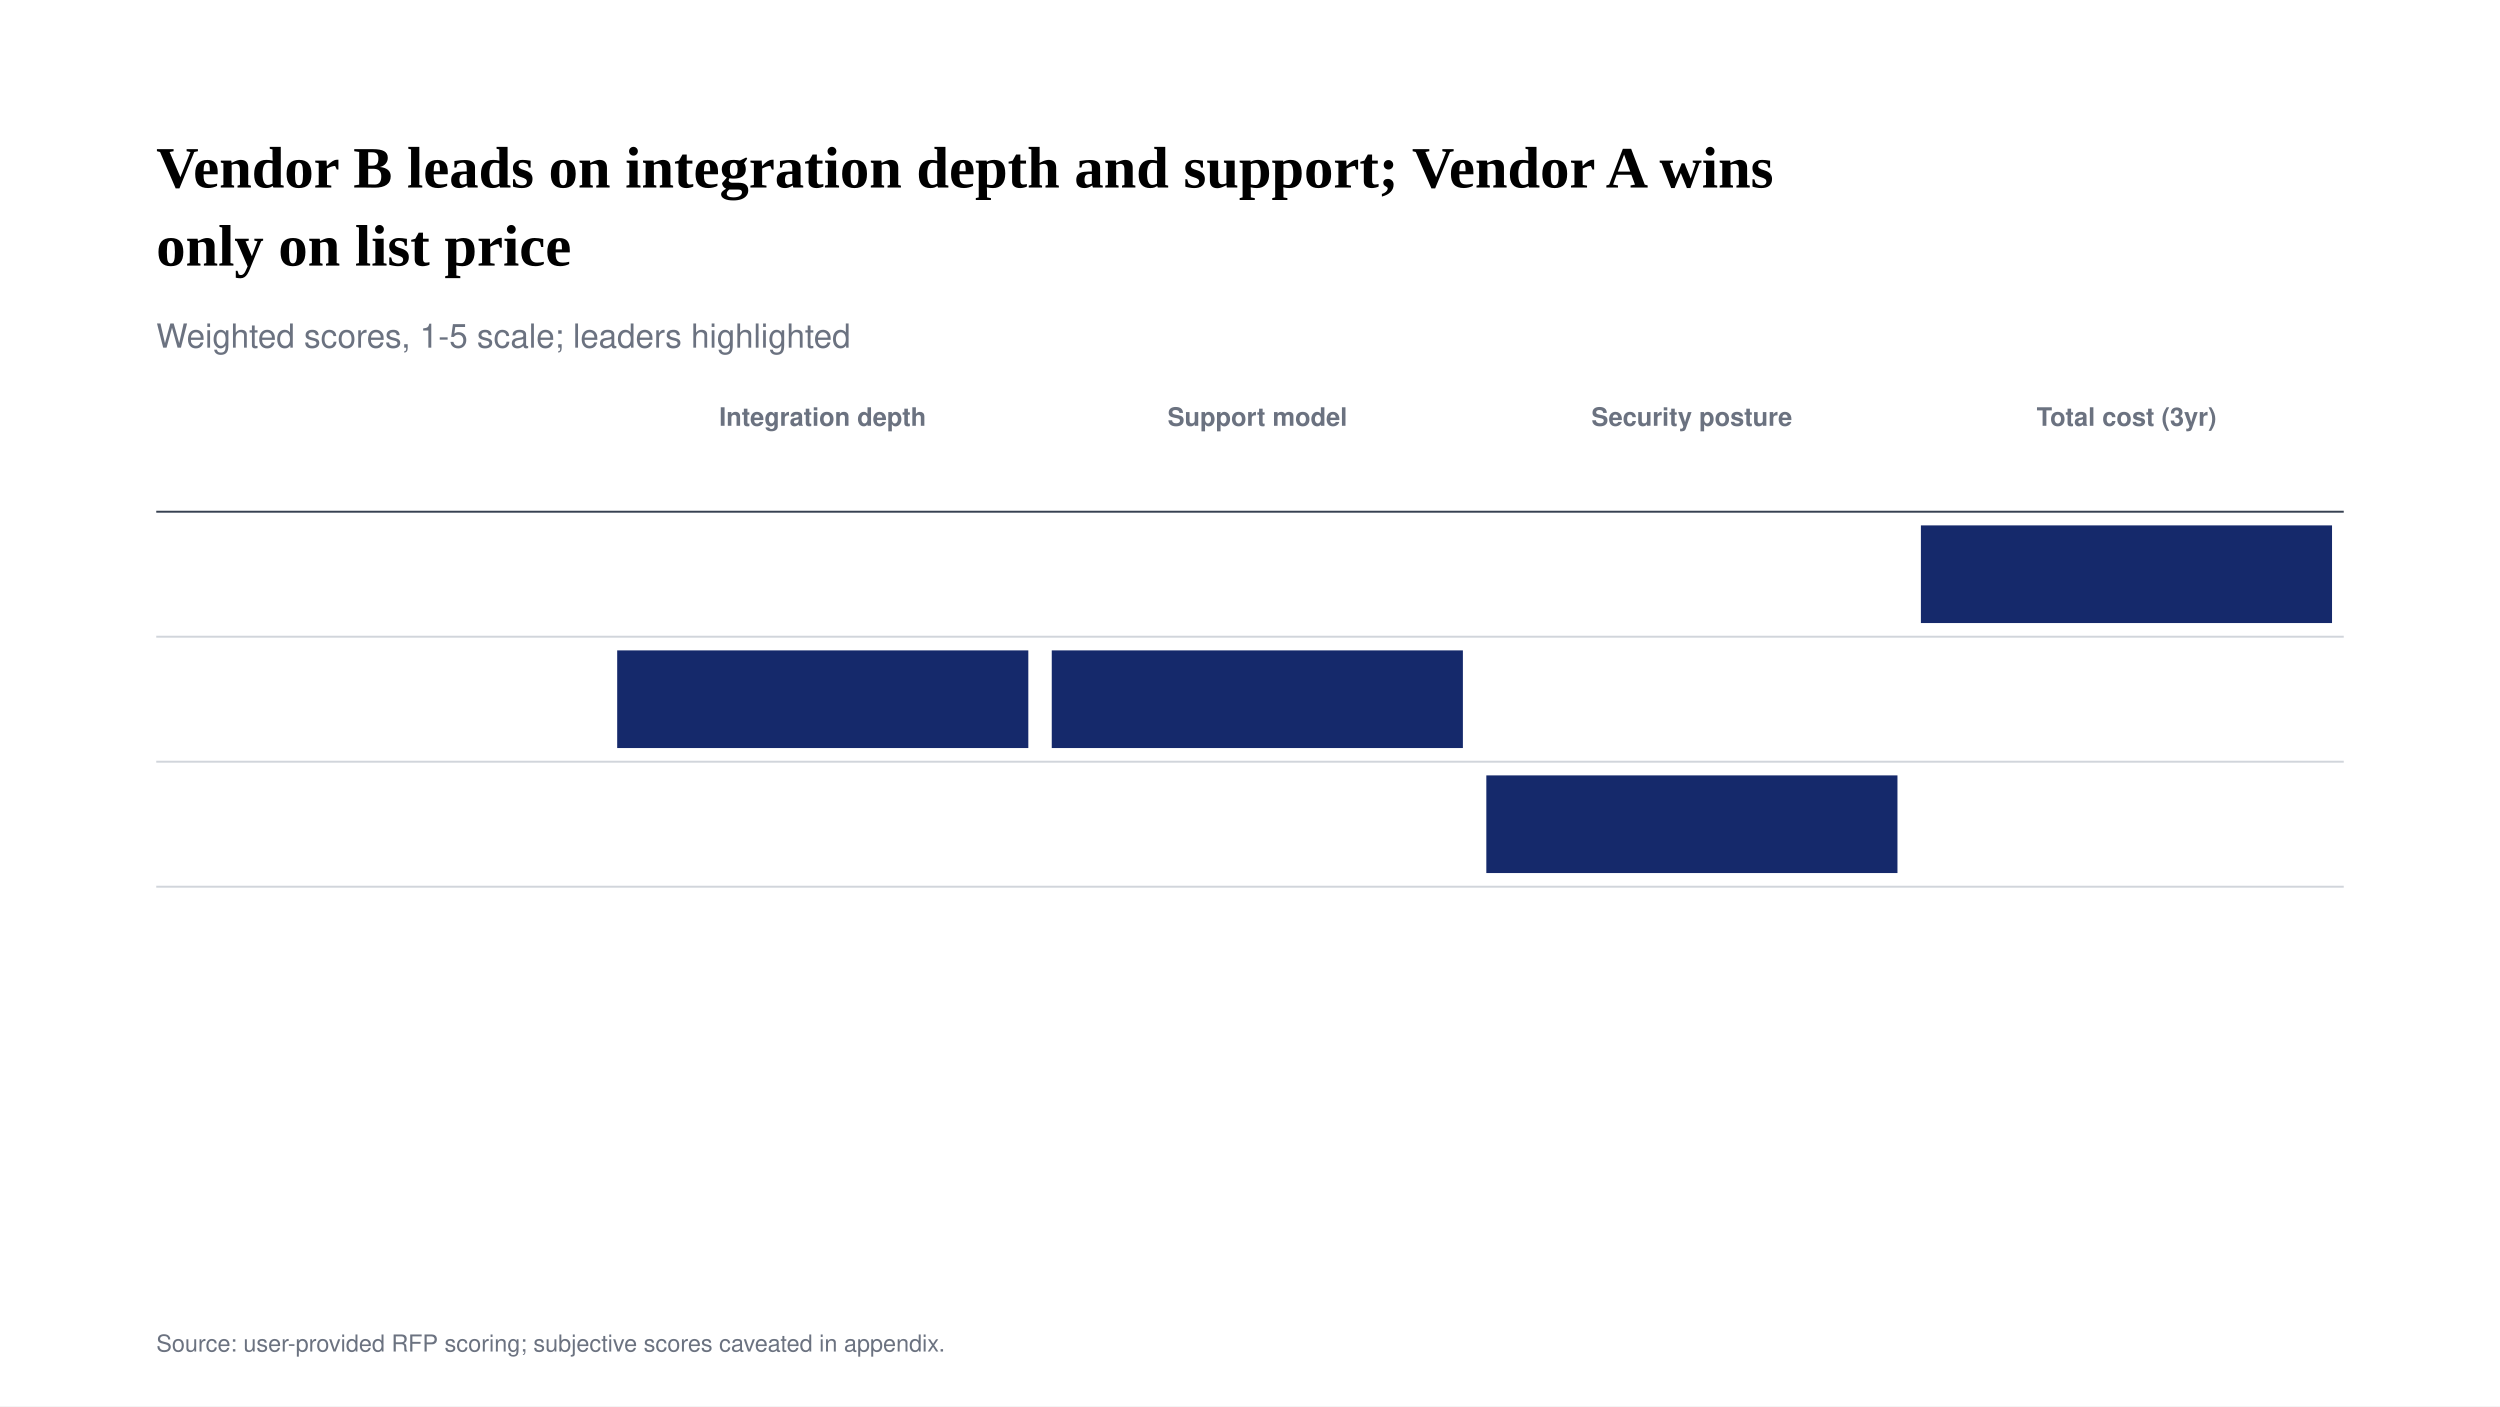
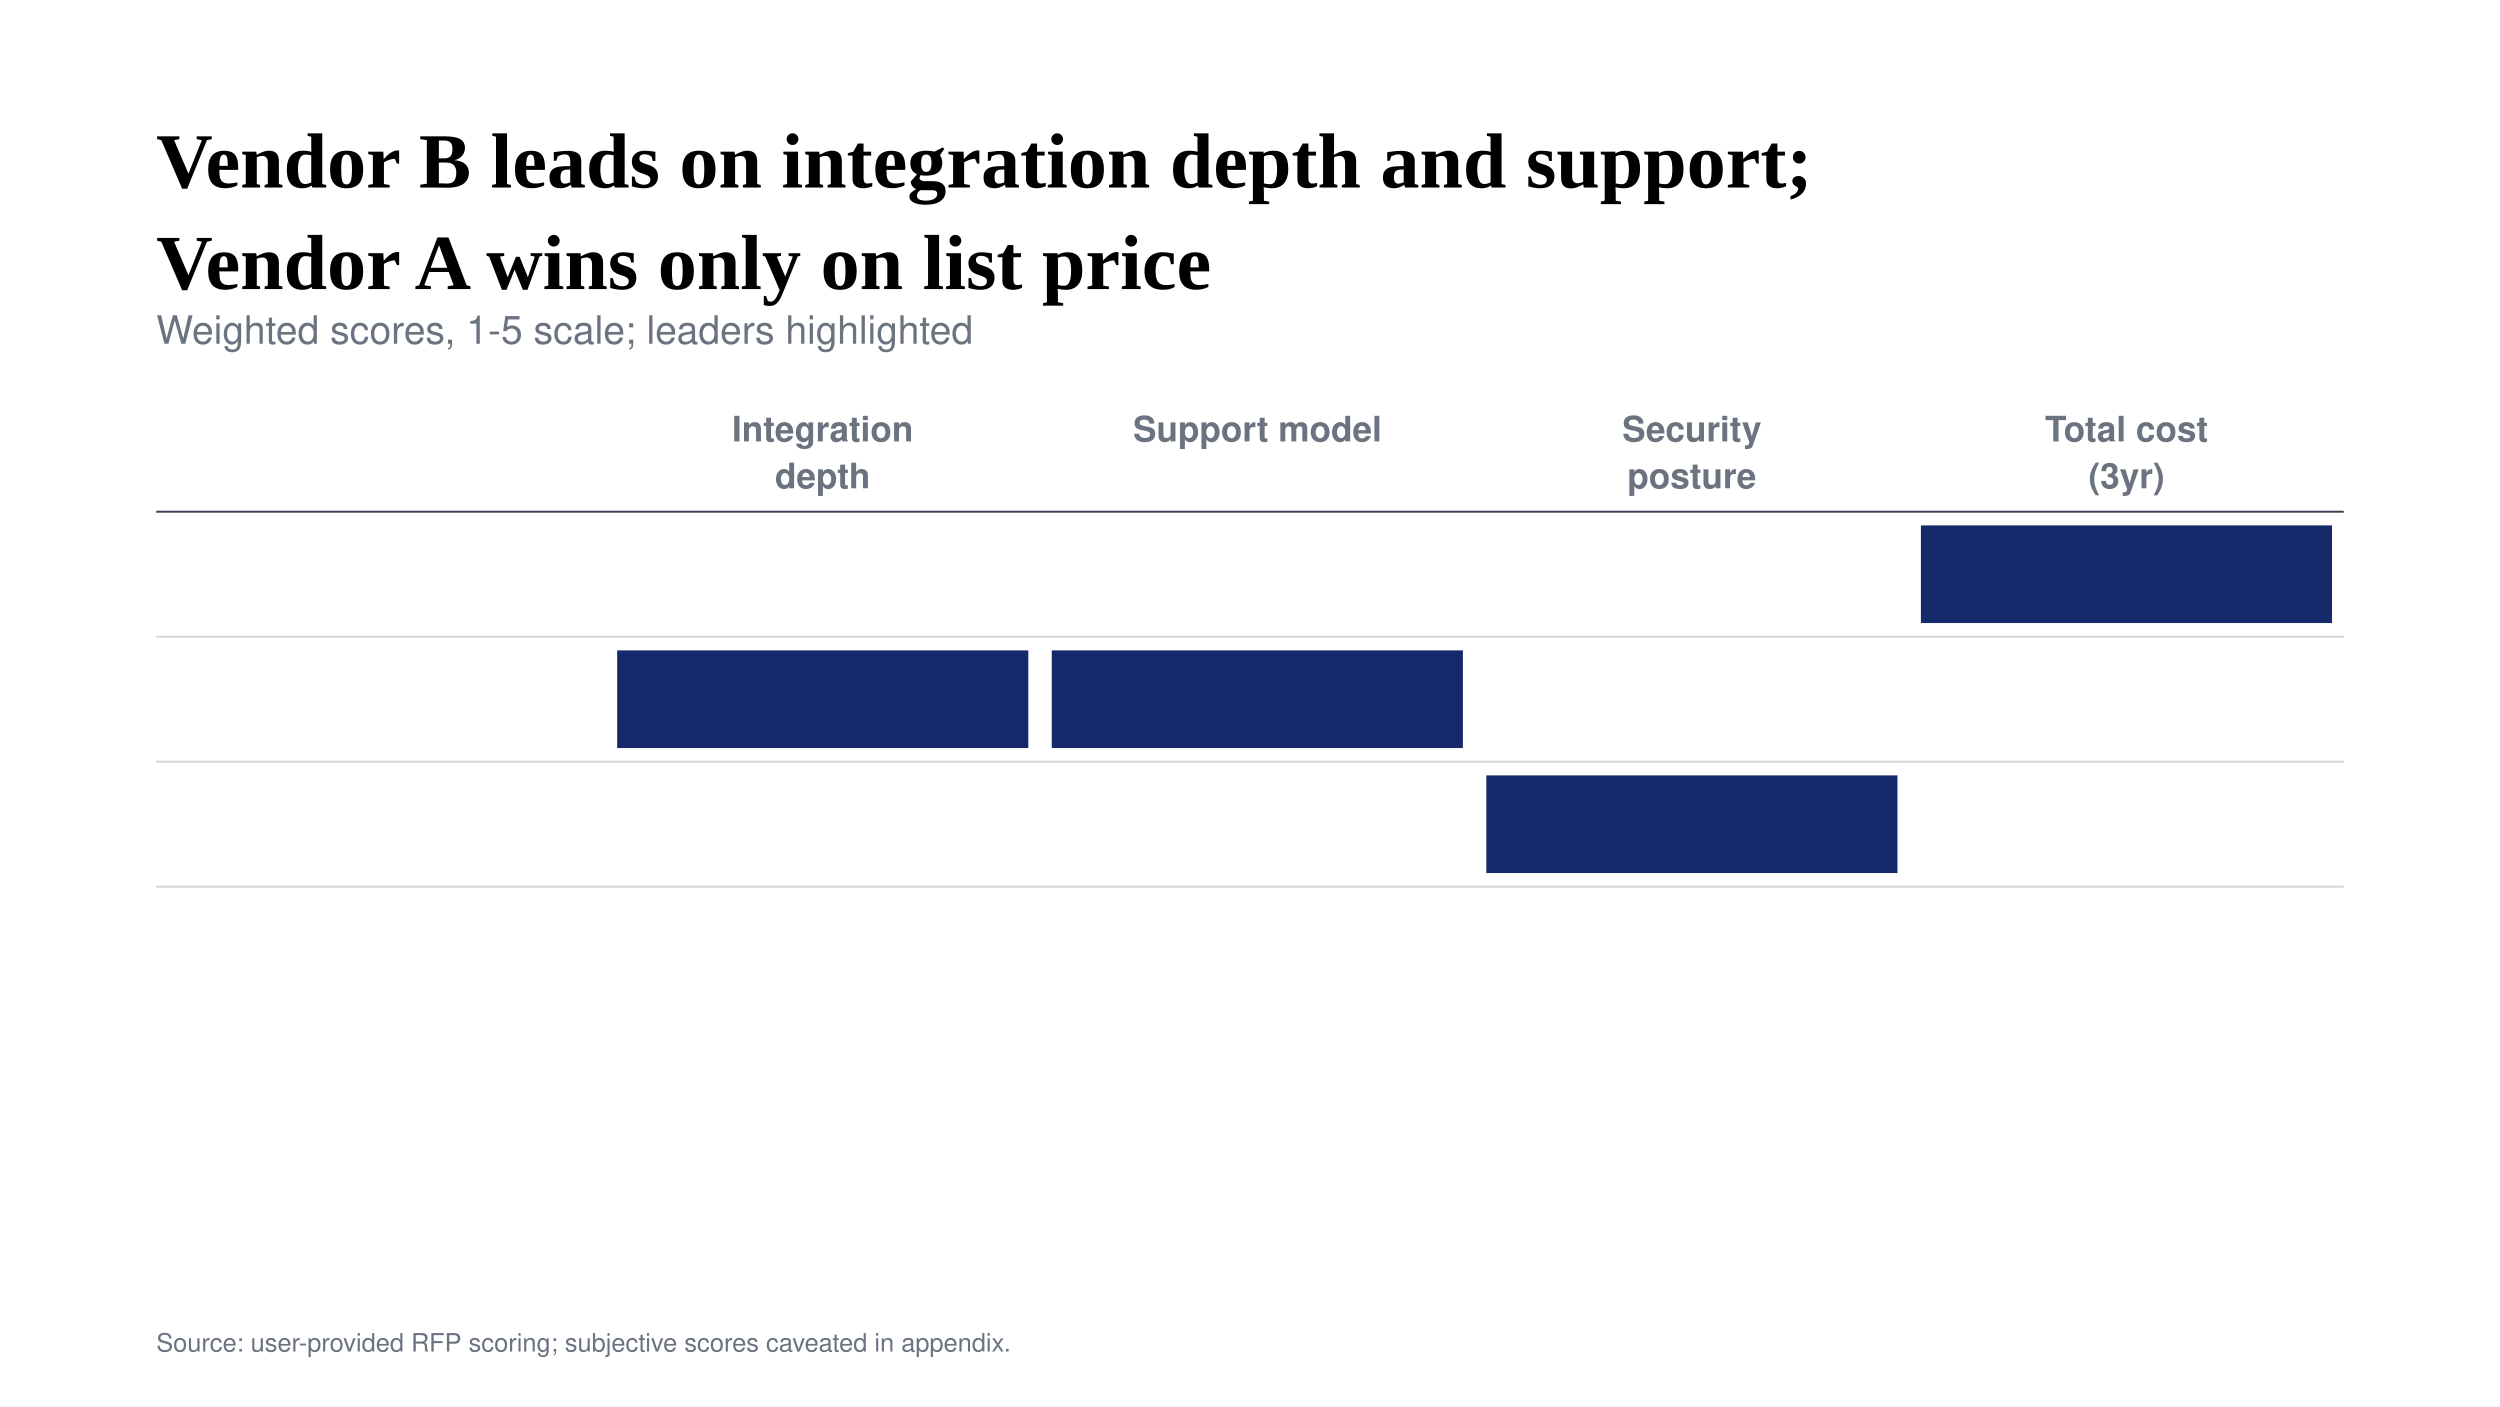
<svg xmlns="http://www.w3.org/2000/svg" viewBox="0 0 1280 720" width="1280" height="720" role="img" aria-label="Vendor B leads on integration depth and support; Vendor A wins only on list price">
  <rect width="1280" height="720" fill="#FFFFFF" />
-   <text x="80.0" y="96.0" font-family="Georgia, 'Times New Roman', 'Hiragino Mincho ProN', 'Yu Mincho', serif" font-size="30" fill="#000000" font-weight="bold" text-anchor="start">Vendor B leads on integration depth and support; Vendor A wins</text>
-   <text x="80.0" y="136.0" font-family="Georgia, 'Times New Roman', 'Hiragino Mincho ProN', 'Yu Mincho', serif" font-size="30" fill="#000000" font-weight="bold" text-anchor="start">only on list price</text>
-   <text x="80.0" y="178.0" font-family="'Helvetica Neue', Helvetica, Arial, 'Hiragino Sans', 'Yu Gothic', 'Noto Sans JP', 'Meiryo', sans-serif" font-size="17" fill="#6B7280" font-weight="normal" text-anchor="start">Weighted scores, 1-5 scale; leaders highlighted</text>
-   <text x="421.2" y="218.0" font-family="'Helvetica Neue', Helvetica, Arial, 'Hiragino Sans', 'Yu Gothic', 'Noto Sans JP', 'Meiryo', sans-serif" font-size="13" fill="#6B7280" font-weight="600" text-anchor="middle">Integration depth</text>
-   <text x="643.8" y="218.0" font-family="'Helvetica Neue', Helvetica, Arial, 'Hiragino Sans', 'Yu Gothic', 'Noto Sans JP', 'Meiryo', sans-serif" font-size="13" fill="#6B7280" font-weight="600" text-anchor="middle">Support model</text>
-   <text x="866.2" y="218.0" font-family="'Helvetica Neue', Helvetica, Arial, 'Hiragino Sans', 'Yu Gothic', 'Noto Sans JP', 'Meiryo', sans-serif" font-size="13" fill="#6B7280" font-weight="600" text-anchor="middle">Security posture</text>
-   <text x="1088.8" y="218.0" font-family="'Helvetica Neue', Helvetica, Arial, 'Hiragino Sans', 'Yu Gothic', 'Noto Sans JP', 'Meiryo', sans-serif" font-size="13" fill="#6B7280" font-weight="600" text-anchor="middle">Total cost (3yr)</text>
+   <text x="80.0" y="96.0" font-family="Georgia, 'Times New Roman', 'Hiragino Mincho ProN', 'Yu Mincho', serif" font-size="40" fill="#000000" font-weight="bold" text-anchor="start">Vendor B leads on integration depth and support;</text>
+   <text x="80.0" y="148.0" font-family="Georgia, 'Times New Roman', 'Hiragino Mincho ProN', 'Yu Mincho', serif" font-size="40" fill="#000000" font-weight="bold" text-anchor="start">Vendor A wins only on list price</text>
+   <text x="80.0" y="176.0" font-family="'Helvetica Neue', Helvetica, Arial, 'Hiragino Sans', 'Yu Gothic', 'Noto Sans JP', 'Meiryo', sans-serif" font-size="20" fill="#6B7280" font-weight="normal" text-anchor="start">Weighted scores, 1-5 scale; leaders highlighted</text>
+   <text x="421.2" y="226.0" font-family="'Helvetica Neue', Helvetica, Arial, 'Hiragino Sans', 'Yu Gothic', 'Noto Sans JP', 'Meiryo', sans-serif" font-size="18" fill="#6B7280" font-weight="600" text-anchor="middle">Integration</text>
+   <text x="421.2" y="250.0" font-family="'Helvetica Neue', Helvetica, Arial, 'Hiragino Sans', 'Yu Gothic', 'Noto Sans JP', 'Meiryo', sans-serif" font-size="18" fill="#6B7280" font-weight="600" text-anchor="middle">depth</text>
+   <text x="643.8" y="226.0" font-family="'Helvetica Neue', Helvetica, Arial, 'Hiragino Sans', 'Yu Gothic', 'Noto Sans JP', 'Meiryo', sans-serif" font-size="18" fill="#6B7280" font-weight="600" text-anchor="middle">Support model</text>
+   <text x="866.2" y="226.0" font-family="'Helvetica Neue', Helvetica, Arial, 'Hiragino Sans', 'Yu Gothic', 'Noto Sans JP', 'Meiryo', sans-serif" font-size="18" fill="#6B7280" font-weight="600" text-anchor="middle">Security</text>
+   <text x="866.2" y="250.0" font-family="'Helvetica Neue', Helvetica, Arial, 'Hiragino Sans', 'Yu Gothic', 'Noto Sans JP', 'Meiryo', sans-serif" font-size="18" fill="#6B7280" font-weight="600" text-anchor="middle">posture</text>
+   <text x="1088.8" y="226.0" font-family="'Helvetica Neue', Helvetica, Arial, 'Hiragino Sans', 'Yu Gothic', 'Noto Sans JP', 'Meiryo', sans-serif" font-size="18" fill="#6B7280" font-weight="600" text-anchor="middle">Total cost</text>
+   <text x="1088.8" y="250.0" font-family="'Helvetica Neue', Helvetica, Arial, 'Hiragino Sans', 'Yu Gothic', 'Noto Sans JP', 'Meiryo', sans-serif" font-size="18" fill="#6B7280" font-weight="600" text-anchor="middle">(3yr)</text>
  <line x1="80.0" y1="262.0" x2="1200.0" y2="262.0" stroke="#374151" />
-   <text x="80.0" y="300.0" font-family="'Helvetica Neue', Helvetica, Arial, 'Hiragino Sans', 'Yu Gothic', 'Noto Sans JP', 'Meiryo', sans-serif" font-size="15" fill="#000000" font-weight="600" text-anchor="start" />
-   <text x="421.2" y="300.0" font-family="'Helvetica Neue', Helvetica, Arial, 'Hiragino Sans', 'Yu Gothic', 'Noto Sans JP', 'Meiryo', sans-serif" font-size="15" fill="#374151" font-weight="normal" text-anchor="middle" />
-   <text x="643.8" y="300.0" font-family="'Helvetica Neue', Helvetica, Arial, 'Hiragino Sans', 'Yu Gothic', 'Noto Sans JP', 'Meiryo', sans-serif" font-size="15" fill="#374151" font-weight="normal" text-anchor="middle" />
-   <text x="866.2" y="300.0" font-family="'Helvetica Neue', Helvetica, Arial, 'Hiragino Sans', 'Yu Gothic', 'Noto Sans JP', 'Meiryo', sans-serif" font-size="15" fill="#374151" font-weight="normal" text-anchor="middle" />
+   <text x="80.0" y="303.0" font-family="'Helvetica Neue', Helvetica, Arial, 'Hiragino Sans', 'Yu Gothic', 'Noto Sans JP', 'Meiryo', sans-serif" font-size="22" fill="#000000" font-weight="600" text-anchor="start" />
+   <text x="421.2" y="300.0" font-family="'Helvetica Neue', Helvetica, Arial, 'Hiragino Sans', 'Yu Gothic', 'Noto Sans JP', 'Meiryo', sans-serif" font-size="18" fill="#374151" font-weight="normal" text-anchor="middle" />
+   <text x="643.8" y="300.0" font-family="'Helvetica Neue', Helvetica, Arial, 'Hiragino Sans', 'Yu Gothic', 'Noto Sans JP', 'Meiryo', sans-serif" font-size="18" fill="#374151" font-weight="normal" text-anchor="middle" />
+   <text x="866.2" y="300.0" font-family="'Helvetica Neue', Helvetica, Arial, 'Hiragino Sans', 'Yu Gothic', 'Noto Sans JP', 'Meiryo', sans-serif" font-size="18" fill="#374151" font-weight="normal" text-anchor="middle" />
  <rect x="983.5" y="269.0" width="210.5" height="50.0" fill="#15296B" stroke="none" />
-   <text x="1088.8" y="300.0" font-family="'Helvetica Neue', Helvetica, Arial, 'Hiragino Sans', 'Yu Gothic', 'Noto Sans JP', 'Meiryo', sans-serif" font-size="15" fill="#FFFFFF" font-weight="bold" text-anchor="middle" />
+   <text x="1088.8" y="300.0" font-family="'Helvetica Neue', Helvetica, Arial, 'Hiragino Sans', 'Yu Gothic', 'Noto Sans JP', 'Meiryo', sans-serif" font-size="18" fill="#FFFFFF" font-weight="bold" text-anchor="middle" />
  <line x1="80.0" y1="326.0" x2="1200.0" y2="326.0" stroke="#D1D5DB" />
-   <text x="80.0" y="364.0" font-family="'Helvetica Neue', Helvetica, Arial, 'Hiragino Sans', 'Yu Gothic', 'Noto Sans JP', 'Meiryo', sans-serif" font-size="15" fill="#000000" font-weight="600" text-anchor="start" />
+   <text x="80.0" y="367.0" font-family="'Helvetica Neue', Helvetica, Arial, 'Hiragino Sans', 'Yu Gothic', 'Noto Sans JP', 'Meiryo', sans-serif" font-size="22" fill="#000000" font-weight="600" text-anchor="start" />
  <rect x="316.0" y="333.0" width="210.5" height="50.0" fill="#15296B" stroke="none" />
-   <text x="421.2" y="364.0" font-family="'Helvetica Neue', Helvetica, Arial, 'Hiragino Sans', 'Yu Gothic', 'Noto Sans JP', 'Meiryo', sans-serif" font-size="15" fill="#FFFFFF" font-weight="bold" text-anchor="middle" />
+   <text x="421.2" y="364.0" font-family="'Helvetica Neue', Helvetica, Arial, 'Hiragino Sans', 'Yu Gothic', 'Noto Sans JP', 'Meiryo', sans-serif" font-size="18" fill="#FFFFFF" font-weight="bold" text-anchor="middle" />
  <rect x="538.5" y="333.0" width="210.5" height="50.0" fill="#15296B" stroke="none" />
-   <text x="643.8" y="364.0" font-family="'Helvetica Neue', Helvetica, Arial, 'Hiragino Sans', 'Yu Gothic', 'Noto Sans JP', 'Meiryo', sans-serif" font-size="15" fill="#FFFFFF" font-weight="bold" text-anchor="middle" />
-   <text x="866.2" y="364.0" font-family="'Helvetica Neue', Helvetica, Arial, 'Hiragino Sans', 'Yu Gothic', 'Noto Sans JP', 'Meiryo', sans-serif" font-size="15" fill="#374151" font-weight="normal" text-anchor="middle" />
-   <text x="1088.8" y="364.0" font-family="'Helvetica Neue', Helvetica, Arial, 'Hiragino Sans', 'Yu Gothic', 'Noto Sans JP', 'Meiryo', sans-serif" font-size="15" fill="#374151" font-weight="normal" text-anchor="middle" />
+   <text x="643.8" y="364.0" font-family="'Helvetica Neue', Helvetica, Arial, 'Hiragino Sans', 'Yu Gothic', 'Noto Sans JP', 'Meiryo', sans-serif" font-size="18" fill="#FFFFFF" font-weight="bold" text-anchor="middle" />
+   <text x="866.2" y="364.0" font-family="'Helvetica Neue', Helvetica, Arial, 'Hiragino Sans', 'Yu Gothic', 'Noto Sans JP', 'Meiryo', sans-serif" font-size="18" fill="#374151" font-weight="normal" text-anchor="middle" />
+   <text x="1088.8" y="364.0" font-family="'Helvetica Neue', Helvetica, Arial, 'Hiragino Sans', 'Yu Gothic', 'Noto Sans JP', 'Meiryo', sans-serif" font-size="18" fill="#374151" font-weight="normal" text-anchor="middle" />
  <line x1="80.0" y1="390.0" x2="1200.0" y2="390.0" stroke="#D1D5DB" />
-   <text x="80.0" y="428.0" font-family="'Helvetica Neue', Helvetica, Arial, 'Hiragino Sans', 'Yu Gothic', 'Noto Sans JP', 'Meiryo', sans-serif" font-size="15" fill="#000000" font-weight="600" text-anchor="start" />
-   <text x="421.2" y="428.0" font-family="'Helvetica Neue', Helvetica, Arial, 'Hiragino Sans', 'Yu Gothic', 'Noto Sans JP', 'Meiryo', sans-serif" font-size="15" fill="#374151" font-weight="normal" text-anchor="middle" />
-   <text x="643.8" y="428.0" font-family="'Helvetica Neue', Helvetica, Arial, 'Hiragino Sans', 'Yu Gothic', 'Noto Sans JP', 'Meiryo', sans-serif" font-size="15" fill="#374151" font-weight="normal" text-anchor="middle" />
+   <text x="80.0" y="431.0" font-family="'Helvetica Neue', Helvetica, Arial, 'Hiragino Sans', 'Yu Gothic', 'Noto Sans JP', 'Meiryo', sans-serif" font-size="22" fill="#000000" font-weight="600" text-anchor="start" />
+   <text x="421.2" y="428.0" font-family="'Helvetica Neue', Helvetica, Arial, 'Hiragino Sans', 'Yu Gothic', 'Noto Sans JP', 'Meiryo', sans-serif" font-size="18" fill="#374151" font-weight="normal" text-anchor="middle" />
+   <text x="643.8" y="428.0" font-family="'Helvetica Neue', Helvetica, Arial, 'Hiragino Sans', 'Yu Gothic', 'Noto Sans JP', 'Meiryo', sans-serif" font-size="18" fill="#374151" font-weight="normal" text-anchor="middle" />
  <rect x="761.0" y="397.0" width="210.5" height="50.0" fill="#15296B" stroke="none" />
-   <text x="866.2" y="428.0" font-family="'Helvetica Neue', Helvetica, Arial, 'Hiragino Sans', 'Yu Gothic', 'Noto Sans JP', 'Meiryo', sans-serif" font-size="15" fill="#FFFFFF" font-weight="bold" text-anchor="middle" />
-   <text x="1088.8" y="428.0" font-family="'Helvetica Neue', Helvetica, Arial, 'Hiragino Sans', 'Yu Gothic', 'Noto Sans JP', 'Meiryo', sans-serif" font-size="15" fill="#374151" font-weight="normal" text-anchor="middle" />
+   <text x="866.2" y="428.0" font-family="'Helvetica Neue', Helvetica, Arial, 'Hiragino Sans', 'Yu Gothic', 'Noto Sans JP', 'Meiryo', sans-serif" font-size="18" fill="#FFFFFF" font-weight="bold" text-anchor="middle" />
+   <text x="1088.8" y="428.0" font-family="'Helvetica Neue', Helvetica, Arial, 'Hiragino Sans', 'Yu Gothic', 'Noto Sans JP', 'Meiryo', sans-serif" font-size="18" fill="#374151" font-weight="normal" text-anchor="middle" />
  <line x1="80.0" y1="454.0" x2="1200.0" y2="454.0" stroke="#D1D5DB" />
-   <text x="80.0" y="630.0" font-family="'Helvetica Neue', Helvetica, Arial, 'Hiragino Sans', 'Yu Gothic', 'Noto Sans JP', 'Meiryo', sans-serif" font-size="16" fill="#15296B" font-weight="600" text-anchor="start" />
-   <text x="80.0" y="692.0" font-family="'Helvetica Neue', Helvetica, Arial, 'Hiragino Sans', 'Yu Gothic', 'Noto Sans JP', 'Meiryo', sans-serif" font-size="12" fill="#6B7280" font-weight="normal" text-anchor="start">Source: user-provided RFP scoring; subjective scores caveated in appendix.</text>
+   <text x="80.0" y="630.0" font-family="'Helvetica Neue', Helvetica, Arial, 'Hiragino Sans', 'Yu Gothic', 'Noto Sans JP', 'Meiryo', sans-serif" font-size="22" fill="#15296B" font-weight="600" text-anchor="start" />
+   <text x="80.0" y="692.0" font-family="'Helvetica Neue', Helvetica, Arial, 'Hiragino Sans', 'Yu Gothic', 'Noto Sans JP', 'Meiryo', sans-serif" font-size="13" fill="#6B7280" font-weight="normal" text-anchor="start">Source: user-provided RFP scoring; subjective scores caveated in appendix.</text>
</svg>
